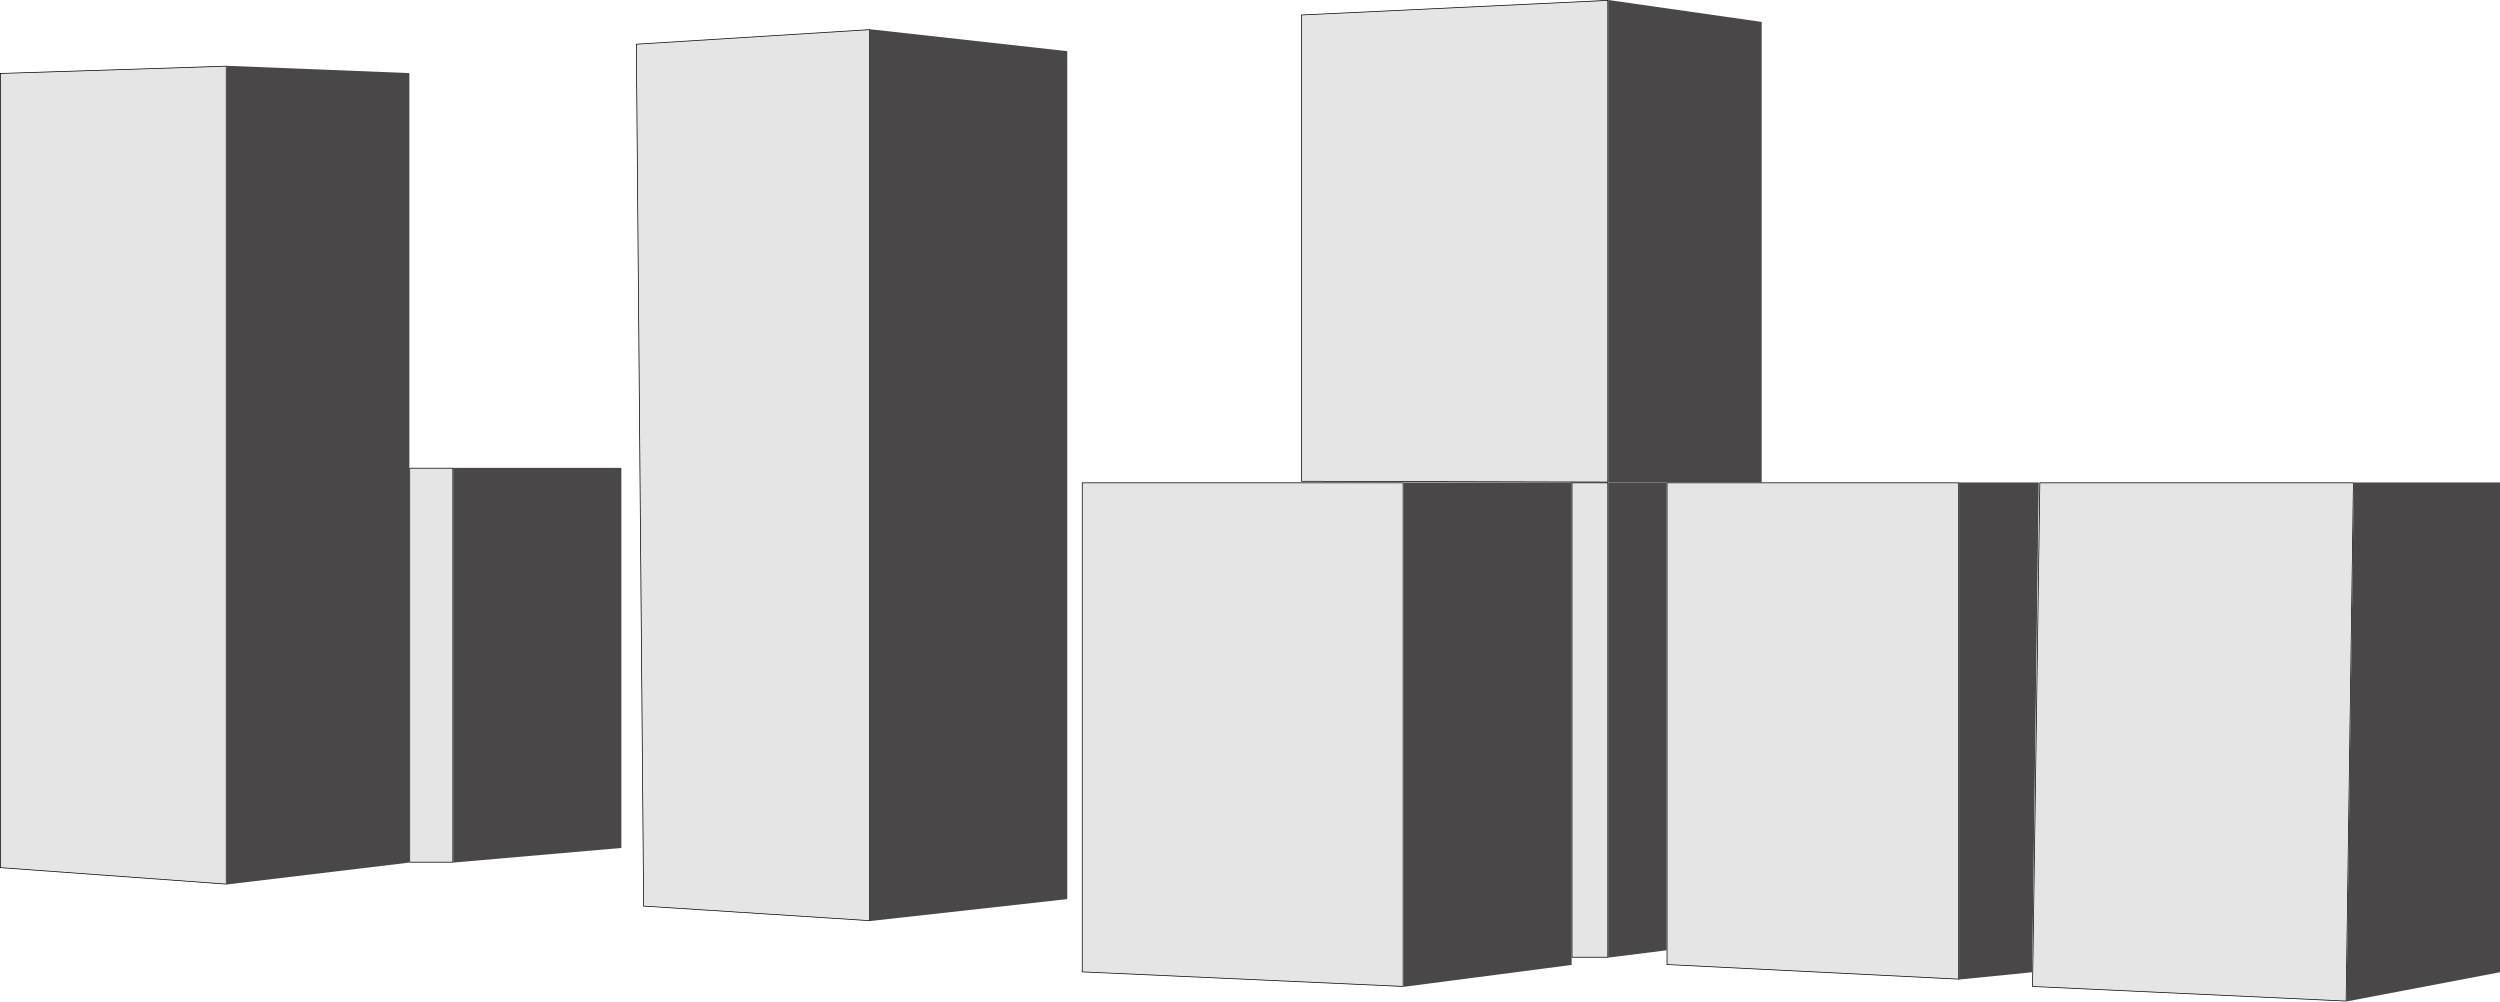
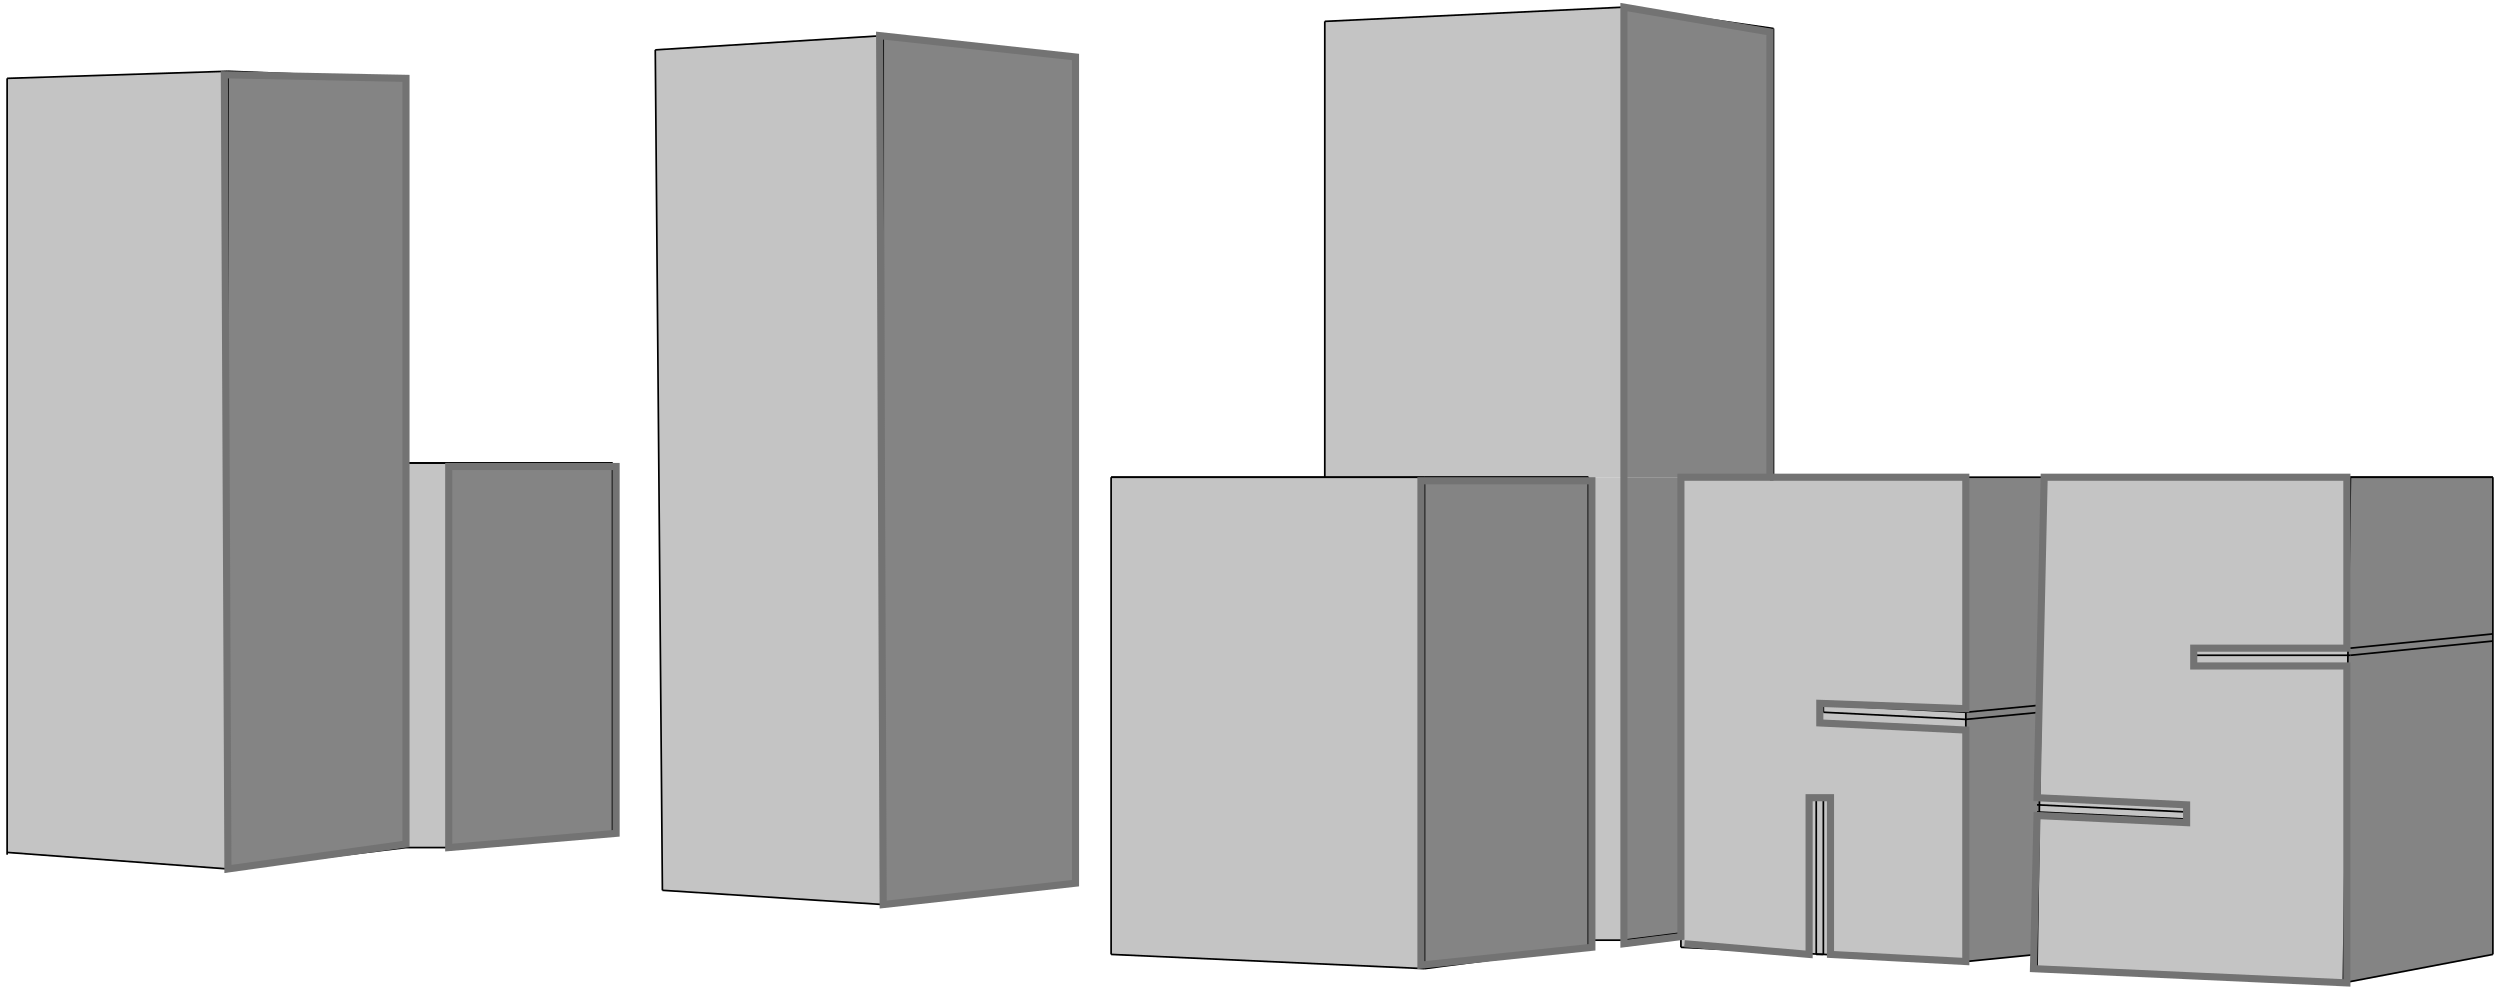
- <svg xmlns="http://www.w3.org/2000/svg" width="342" height="137" viewBox="0 0 342 137" fill="none">
-   <path d="M0.05 118.697V10.048L30.95 9.052V120.946L0.05 118.697Z" fill="#E5E5E5" stroke="black" stroke-width="0.1" />
-   <path d="M56.05 64.05H61.95V117.95H56.05V64.05Z" fill="#E5E5E5" stroke="black" stroke-width="0.1" />
-   <path d="M178.05 65.838V2.048L219.95 0.052V65.95L178.05 65.838Z" fill="#E5E5E5" stroke="black" stroke-width="0.1" />
-   <path d="M215.05 66.05H219.95V130.95H215.05V66.05Z" fill="#E5E5E5" stroke="black" stroke-width="0.1" />
-   <path d="M148.05 66.05H191.95V134.948L148.05 132.952V66.05Z" fill="#E5E5E5" stroke="black" stroke-width="0.1" />
-   <path d="M88.05 123.953L87.05 6.047L118.95 4.053V125.947L88.05 123.953Z" fill="#E5E5E5" stroke="black" stroke-width="0.1" />
-   <path d="M228.05 66.05H267.95V133.947L228.05 131.952V66.05Z" fill="#E5E5E5" stroke="black" stroke-width="0.1" />
-   <path d="M278.051 134.952L279.049 66.05H321.949L320.951 136.948L278.051 134.952Z" fill="#E5E5E5" stroke="black" stroke-width="0.1" />
-   <path d="M192 66H215V132L192 135V66Z" fill="#494747" />
-   <path d="M31 9L56 10V118L31 121V9Z" fill="#494747" />
-   <path d="M119 4L146 7V123L119 126V4Z" fill="#494747" />
-   <path d="M62 64H85V116L62 118V64Z" fill="#494747" />
-   <path d="M220 0L241 3V66H220V0Z" fill="#494747" />
-   <path d="M268 66H278.9L278 133L268 134V66Z" fill="#494747" />
-   <path d="M322 66H342V133L321 137L322 66Z" fill="#494747" />
-   <path d="M220 66H228V130L220 131V66Z" fill="#494747" />
+ <svg xmlns="http://www.w3.org/2000/svg" width="351" height="139" viewBox="0 0 351 139" fill="none">
+   <path d="M1 11L32 10V122L1 119.743V11Z" fill="#C4C4C4" />
+   <path d="M57 65H63V119H57V65Z" fill="#C4C4C4" />
+   <path d="M186 3L228 1V67L186 66.888V3Z" fill="#C4C4C4" />
+   <path d="M223 67H228V132H223V67Z" fill="#C4C4C4" />
+   <path d="M156 67H200V136L156 134V67Z" fill="#C4C4C4" />
+   <path d="M92 7L124 5V127L93 125L92 7Z" fill="#C4C4C4" />
+   <path d="M236 67H276V135L236 133V67Z" fill="#C4C4C4" />
+   <path d="M287 67H330L329 138L286 136L287 67Z" fill="#C4C4C4" />
+   <path d="M200 67H223V133L200 136V67Z" fill="#848484" />
+   <path d="M32 10L57 11V119L32 122V10Z" fill="#848484" />
+   <path d="M124 5L151 8V124L124 127V5Z" fill="#848484" />
+   <path d="M63 65H86V117L63 119V65Z" fill="#848484" />
+   <path d="M228 1L249 4V67H228V1Z" fill="#848484" />
+   <path d="M276 67H286.9L286 134L276 135V67Z" fill="#848484" />
+   <path d="M330 67H350V134L329 138L330 67Z" fill="#848484" />
+   <path d="M228 67H236V131L228 132V67Z" fill="#848484" />
+   <path d="M32 10V122" stroke="black" stroke-width="0.24" />
+   <path d="M286 114L307 115" stroke="black" stroke-width="0.24" />
+   <path d="M286 136L329 138" stroke="black" stroke-width="0.24" />
+   <path d="M57 65H86" stroke="black" stroke-width="0.24" />
+   <path d="M57 11L32 10" stroke="black" stroke-width="0.24" />
+   <path d="M330 91H308" stroke="black" stroke-width="0.24" />
+   <path d="M308 92H330" stroke="black" stroke-width="0.24" />
+   <path d="M151 124V8" stroke="black" stroke-width="0.24" />
+   <path d="M151 124L124 127" stroke="black" stroke-width="0.24" />
+   <path d="M330 92L350 90" stroke="black" stroke-width="0.24" />
+   <path d="M200 67V136" stroke="black" stroke-width="0.24" />
+   <path d="M223 67H200" stroke="black" stroke-width="0.24" />
+   <path d="M63 65V119" stroke="black" stroke-width="0.24" />
+   <path d="M151 8L124 5" stroke="black" stroke-width="0.24" />
+   <path d="M124 127V5" stroke="black" stroke-width="0.24" />
+   <path d="M286.5 100L276 101" stroke="black" stroke-width="0.24" />
+   <path d="M350 89L330 91" stroke="black" stroke-width="0.24" />
+   <path d="M276 101L256 100" stroke="black" stroke-width="0.24" />
+   <path d="M350 67H308" stroke="black" stroke-width="0.24" />
+   <path d="M180 67H223" stroke="black" stroke-width="0.24" />
+   <path d="M330 67H287" stroke="black" stroke-width="0.24" />
+   <path d="M308 92V91" stroke="black" stroke-width="0.24" />
+   <path d="M286 134L276 135" stroke="black" stroke-width="0.24" />
+   <path d="M156 67H200" stroke="black" stroke-width="0.24" />
+   <path d="M63 119L86 117" stroke="black" stroke-width="0.24" />
+   <path d="M249 67V4" stroke="black" stroke-width="0.24" />
+   <path d="M1 119.678L31.954 122L57 119" stroke="black" stroke-width="0.24" />
+   <path d="M255 134V112" stroke="black" stroke-width="0.24" />
+   <path d="M276 135V67" stroke="black" stroke-width="0.24" />
+   <path d="M92 7L93 125" stroke="black" stroke-width="0.24" />
+   <path d="M308 67H287" stroke="black" stroke-width="0.24" />
+   <path d="M329 138L330 67" stroke="black" stroke-width="0.24" />
+   <path d="M350 134L329 138" stroke="black" stroke-width="0.24" />
+   <path d="M86 65H63" stroke="black" stroke-width="0.24" />
+   <path d="M236 67V133" stroke="black" stroke-width="0.24" />
+   <path d="M57 119H63" stroke="black" stroke-width="0.24" />
+   <path d="M86 117V65" stroke="black" stroke-width="0.24" />
+   <path d="M256 99V100" stroke="black" stroke-width="0.24" />
+   <path d="M57 65H63" stroke="black" stroke-width="0.24" />
+   <path d="M276 100L286.5 99" stroke="black" stroke-width="0.24" />
+   <path d="M307 114L286 113" stroke="black" stroke-width="0.24" />
+   <path d="M93 125L124 127" stroke="black" stroke-width="0.24" />
+   <path d="M228 1V132" stroke="black" stroke-width="0.24" />
+   <path d="M287 67L286 136" stroke="black" stroke-width="0.24" />
+   <path d="M256 99L276 100" stroke="black" stroke-width="0.24" />
+   <path d="M307 115V114" stroke="black" stroke-width="0.24" />
+   <path d="M186 3L228 1" stroke="black" stroke-width="0.24" />
+   <path d="M186 3V67" stroke="black" stroke-width="0.24" />
+   <path d="M223 132H228" stroke="black" stroke-width="0.24" />
+   <path d="M1 11V120" stroke="black" stroke-width="0.24" />
+   <path d="M236 133L276 135" stroke="black" stroke-width="0.24" />
+   <path d="M255 112H256" stroke="black" stroke-width="0.24" />
+   <path d="M298 67H276" stroke="black" stroke-width="0.24" />
+   <path d="M223 133V67" stroke="black" stroke-width="0.24" />
+   <path d="M276 67H236" stroke="black" stroke-width="0.24" />
+   <path d="M228 132L236 131" stroke="black" stroke-width="0.24" />
+   <path d="M57 119V11" stroke="black" stroke-width="0.24" />
+   <path d="M256 112V134" stroke="black" stroke-width="0.24" />
+   <path d="M249 4L228 1" stroke="black" stroke-width="0.24" />
+   <path d="M156 67V134" stroke="black" stroke-width="0.24" />
+   <path d="M180 67H156" stroke="black" stroke-width="0.24" />
+   <path d="M156 134L200 136" stroke="black" stroke-width="0.24" />
+   <path d="M200 136L223 133" stroke="black" stroke-width="0.24" />
+   <path d="M124 5L92 7" stroke="black" stroke-width="0.24" />
+   <path d="M350 67H330" stroke="black" stroke-width="0.24" />
+   <path d="M1 11L32 10" stroke="black" stroke-width="0.24" />
+   <path d="M350 134V67" stroke="black" stroke-width="0.24" />
+   <path d="M256 134H255" stroke="black" stroke-width="0.24" />
+   <path d="M57 11L31.5 10.5L32 122L57 118.5V11Z" stroke="#737373" />
+   <path d="M86.5 65.5H63V119L86.5 117V65.5Z" stroke="#737373" />
+   <path d="M151 8L123.5 5L124 127L151 124V8Z" stroke="#737373" />
+   <path d="M223.5 67.5V133L199.5 135.5V67.5H223.5Z" stroke="#737373" />
+   <path d="M228 132.5V1L248.5 4.5V67H236V131.5L228 132.5Z" stroke="#737373" />
+   <path d="M248.5 67H276V99.5L255.5 98.75V101.5L276 102.5V135L257 134V112H254V134L236.5 132.5" stroke="#737373" />
+   <path d="M329.5 67H287L286 112L307 113V115.5L286 114.5L285.5 136L329.5 138V93.5H308V91H329.5V67Z" stroke="#737373" />
</svg>
